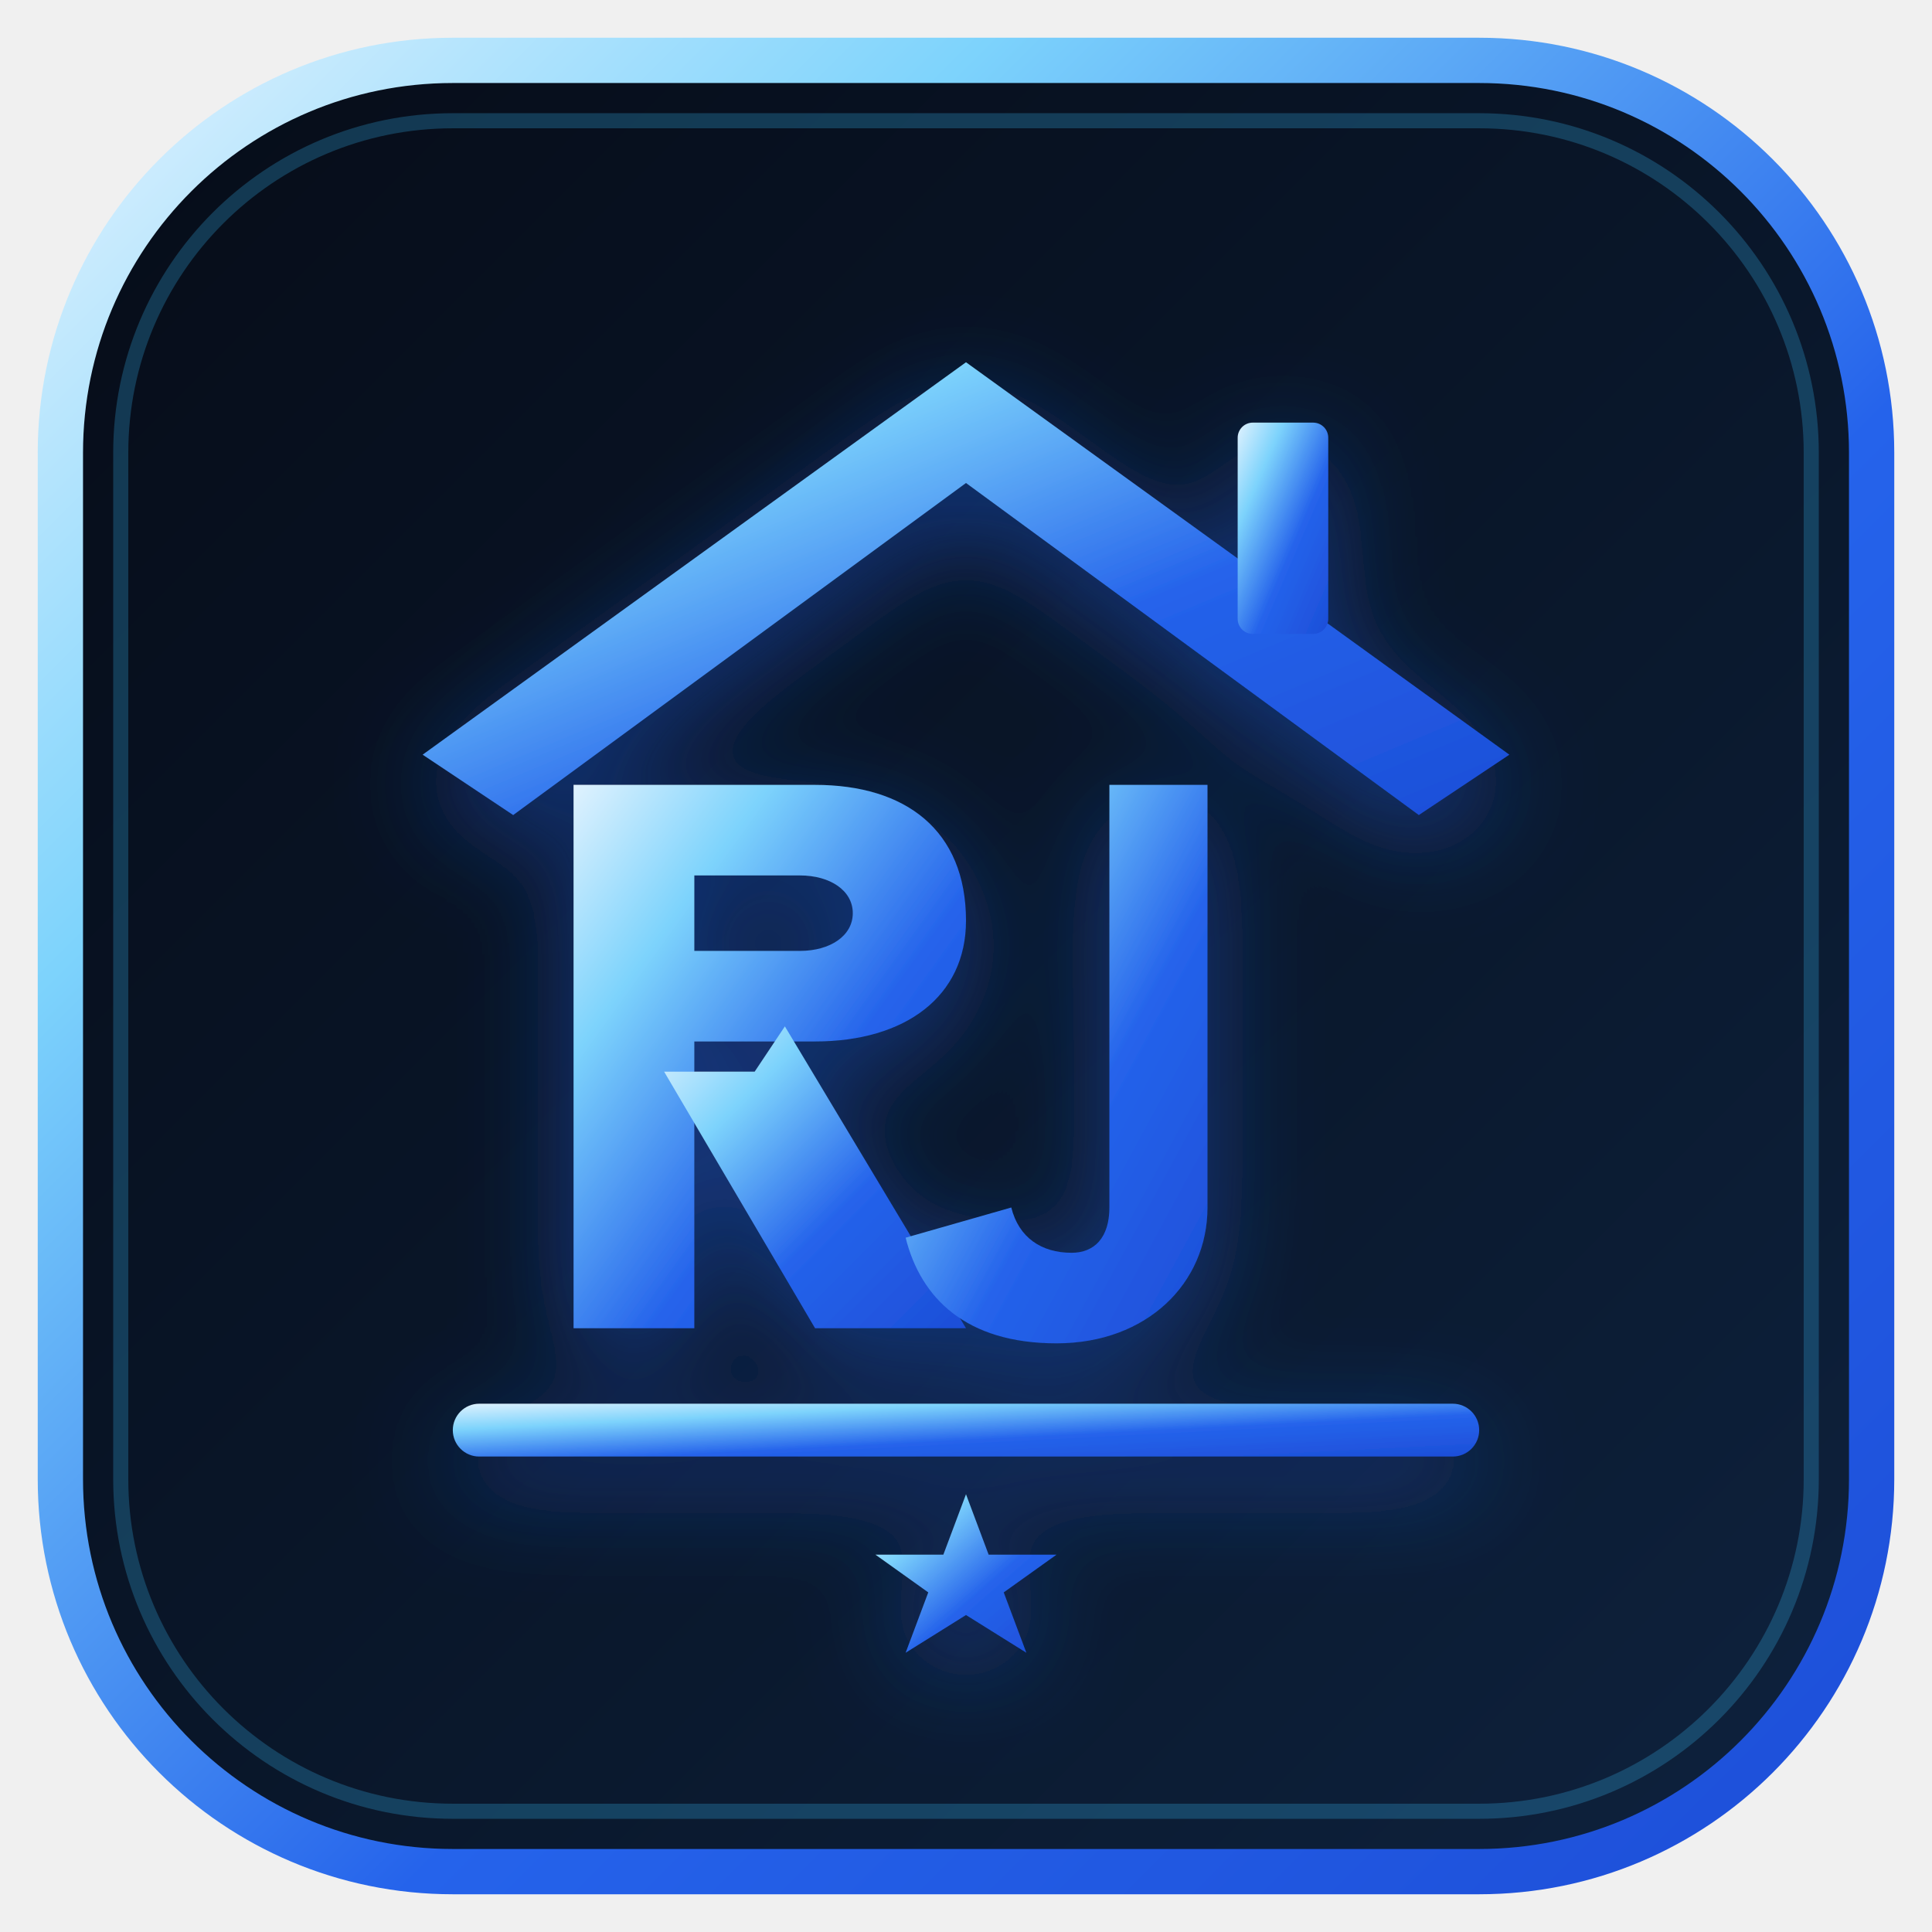
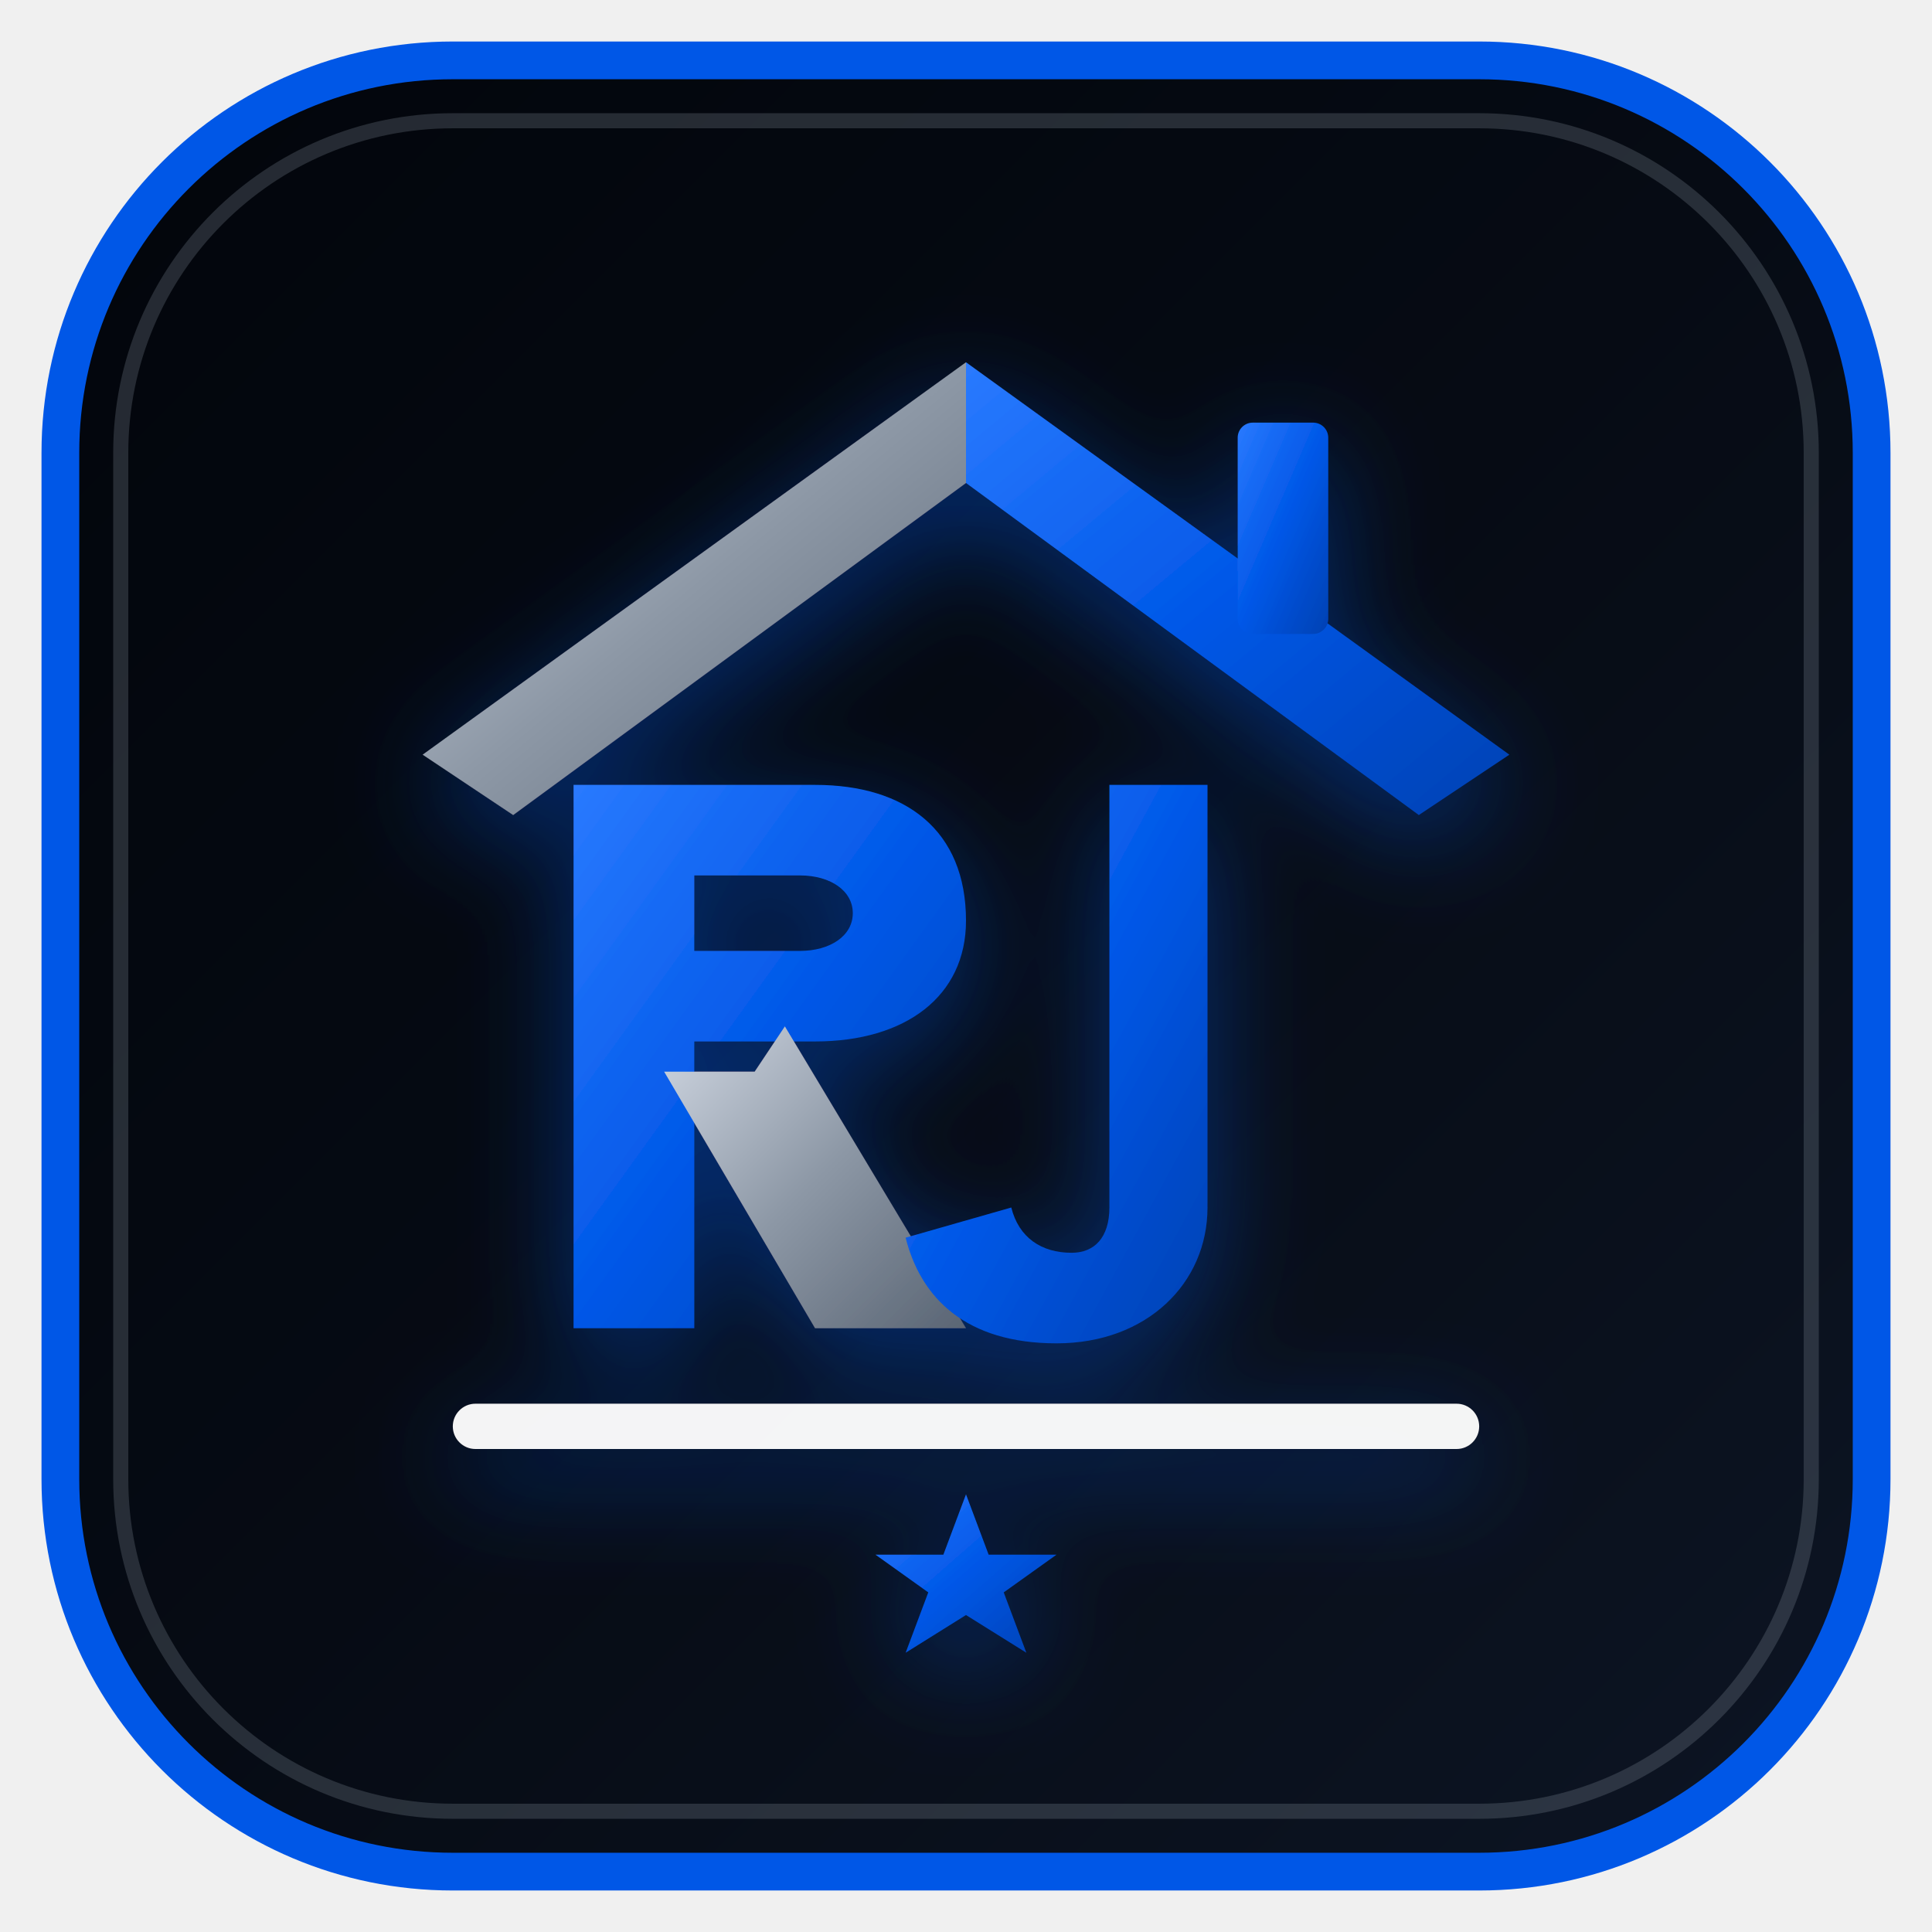
<svg xmlns="http://www.w3.org/2000/svg" viewBox="0 0 128 128" width="100%" height="100%">
  <defs>
    <linearGradient id="bgGrad" x1="0%" y1="0%" x2="100%" y2="100%">
-       <stop offset="0%" stop-color="#060c18" />
-       <stop offset="50%" stop-color="#091629" />
-       <stop offset="100%" stop-color="#0e223e" />
+       <stop offset="0%" stop-color="#02050b" />
+       <stop offset="50%" stop-color="#060b14" />
+       <stop offset="100%" stop-color="#0d1524" />
    </linearGradient>
-     <linearGradient id="blueGrad" x1="0%" y1="0%" x2="100%" y2="100%">
-       <stop offset="0%" stop-color="#e0f2fe" />
-       <stop offset="25%" stop-color="#7dd3fc" />
-       <stop offset="60%" stop-color="#2563eb" />
-       <stop offset="100%" stop-color="#1d4ed8" />
+     <linearGradient id="cobaltGrad" x1="0%" y1="0%" x2="100%" y2="100%">
+       <stop offset="0%" stop-color="#2a7aff" />
+       <stop offset="50%" stop-color="#0057e7" />
+       <stop offset="100%" stop-color="#0041b3" />
    </linearGradient>
-     <filter id="blueGlow" x="-20%" y="-20%" width="140%" height="140%">
-       <feDropShadow dx="0" dy="2" stdDeviation="3.5" flood-color="#2563eb" flood-opacity="0.45" />
+     <linearGradient id="archGreyGrad" x1="0%" y1="0%" x2="100%" y2="100%">
+       <stop offset="0%" stop-color="#d0d7e2" />
+       <stop offset="50%" stop-color="#8d98a6" />
+       <stop offset="100%" stop-color="#5a6574" />
+     </linearGradient>
+     <filter id="cobaltGlow" x="-20%" y="-20%" width="140%" height="140%">
+       <feDropShadow dx="0" dy="2" stdDeviation="3.5" flood-color="#0057e7" flood-opacity="0.45" />
    </filter>
  </defs>
-   <rect x="4" y="4" width="120" height="120" rx="26" fill="url(#bgGrad)" stroke="url(#blueGrad)" stroke-width="3" />
-   <rect x="8" y="8" width="112" height="112" rx="22" fill="none" stroke="rgba(56, 189, 248, 0.25)" stroke-width="1" />
-   <g filter="url(#blueGlow)">
-     <path d="M64 24 L28 50 L34 54 L64 32 L94 54 L100 50 Z" fill="url(#blueGrad)" />
-     <rect x="82" y="28" width="6" height="14" rx="1" fill="url(#blueGrad)" />
-     <path d="M38 52 H54 C60 52 64 55 64 61 C64 66 60 69 54 69 H46 V88 H38 V52 Z M46 63 H53 C55 63 56.5 62 56.5 60.5 C56.5 59 55 58 53 58 H46 V63 Z" fill="url(#blueGrad)" />
-     <path d="M52 68 L64 88 H54 L44 71 H50 Z" fill="url(#blueGrad)" />
-     <path d="M72 52 H80 V80 C80 85 76 89 70 89 C64 89 61 86 60 82 L67 80 C67.5 82 69 83 71 83 C72.5 83 73.5 82 73.5 80 V52 H72 Z" fill="url(#blueGrad)" />
-     <rect x="30" y="93" width="68" height="3.5" rx="1.75" fill="url(#blueGrad)" />
-     <polygon points="64,99 65.5,103 70,103 66.5,105.5 68,109.5 64,107 60,109.5 61.5,105.5 58,103 62.5,103" fill="url(#blueGrad)" />
+   <rect x="4" y="4" width="120" height="120" rx="26" fill="url(#bgGrad)" stroke="#0057e7" stroke-width="2.5" />
+   <rect x="8" y="8" width="112" height="112" rx="22" fill="none" stroke="rgba(141, 152, 166, 0.25)" stroke-width="1" />
+   <g filter="url(#cobaltGlow)">
+     <path d="M64 24 L28 50 L34 54 L64 32 Z" fill="url(#archGreyGrad)" />
+     <path d="M64 24 L64 32 L94 54 L100 50 Z" fill="url(#cobaltGrad)" />
+     <rect x="82" y="28" width="6" height="14" rx="1" fill="url(#cobaltGrad)" />
+     <path d="M38 52 H54 C60 52 64 55 64 61 C64 66 60 69 54 69 H46 V88 H38 V52 Z M46 63 H53 C55 63 56.5 62 56.5 60.5 C56.5 59 55 58 53 58 H46 V63 Z" fill="url(#cobaltGrad)" />
+     <path d="M52 68 L64 88 H54 L44 71 H50 Z" fill="url(#archGreyGrad)" />
+     <path d="M72 52 H80 V80 C80 85 76 89 70 89 C64 89 61 86 60 82 L67 80 C67.5 82 69 83 71 83 C72.5 83 73.5 82 73.5 80 V52 H72 Z" fill="url(#cobaltGrad)" />
+     <rect x="30" y="93" width="68" height="3" rx="1.5" fill="#ffffff" opacity="0.95" />
+     <polygon points="64,99 65.5,103 70,103 66.5,105.5 68,109.5 64,107 60,109.5 61.5,105.5 58,103 62.5,103" fill="url(#cobaltGrad)" />
  </g>
</svg>
